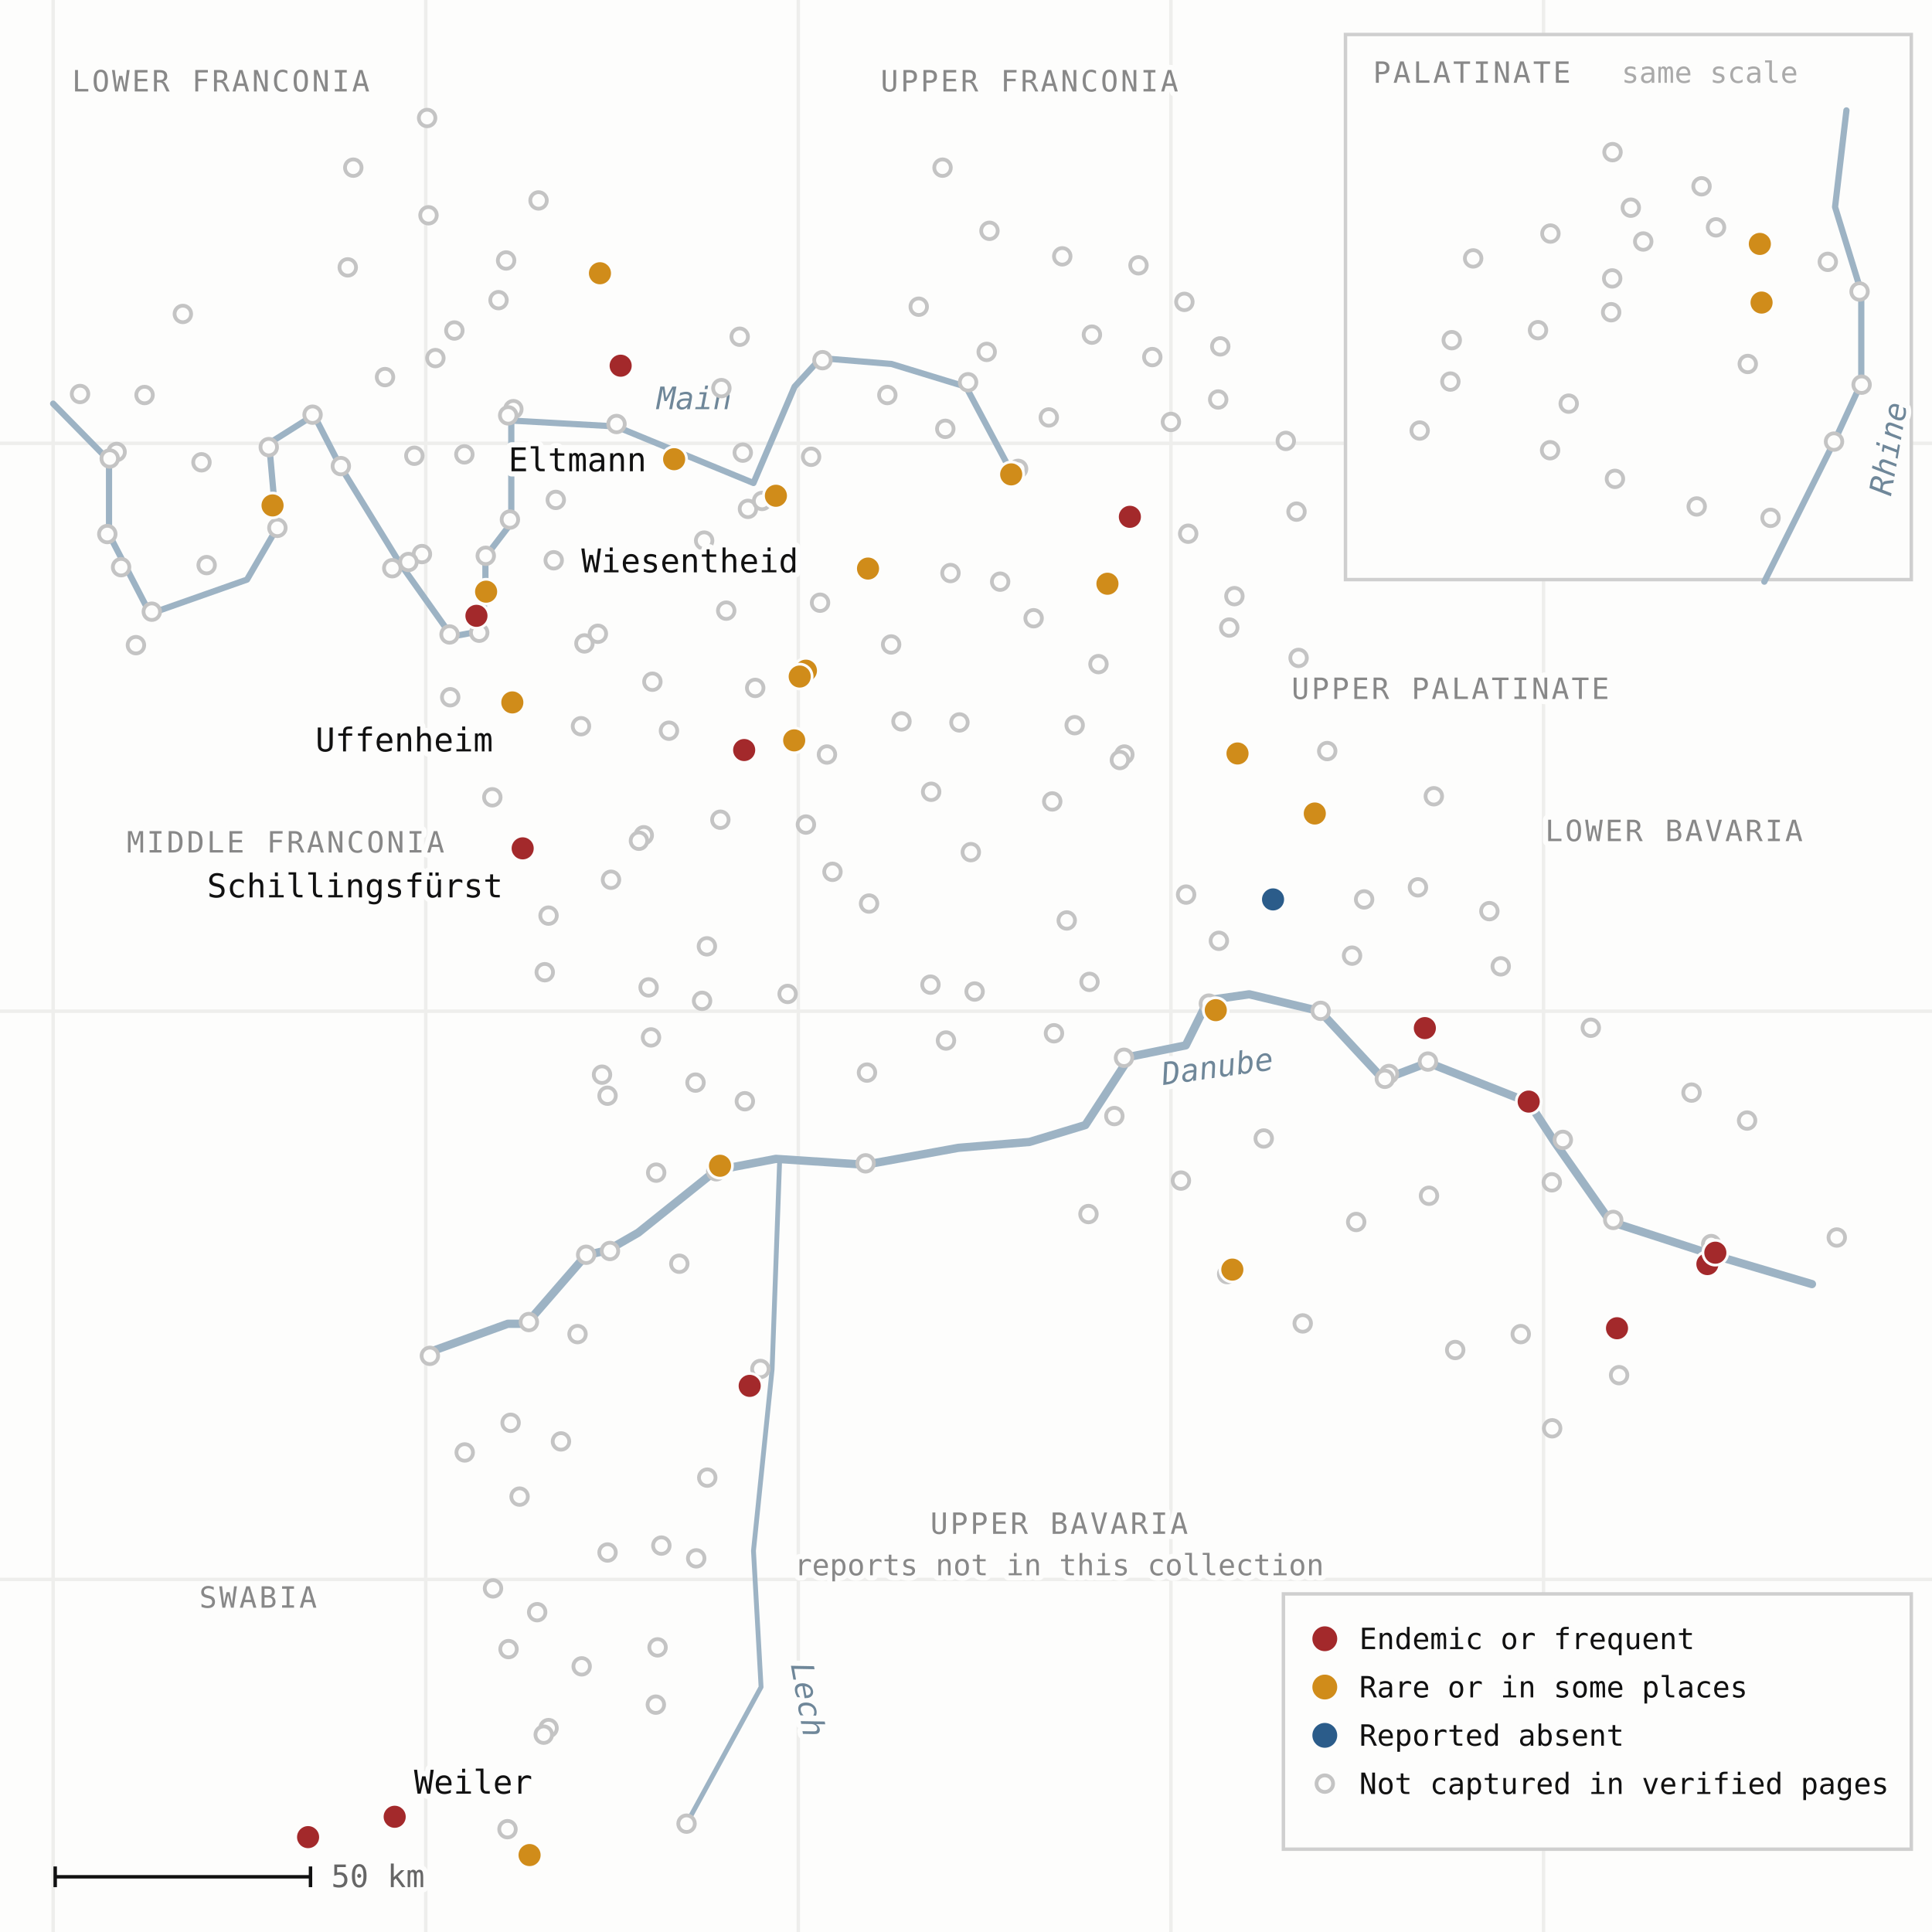
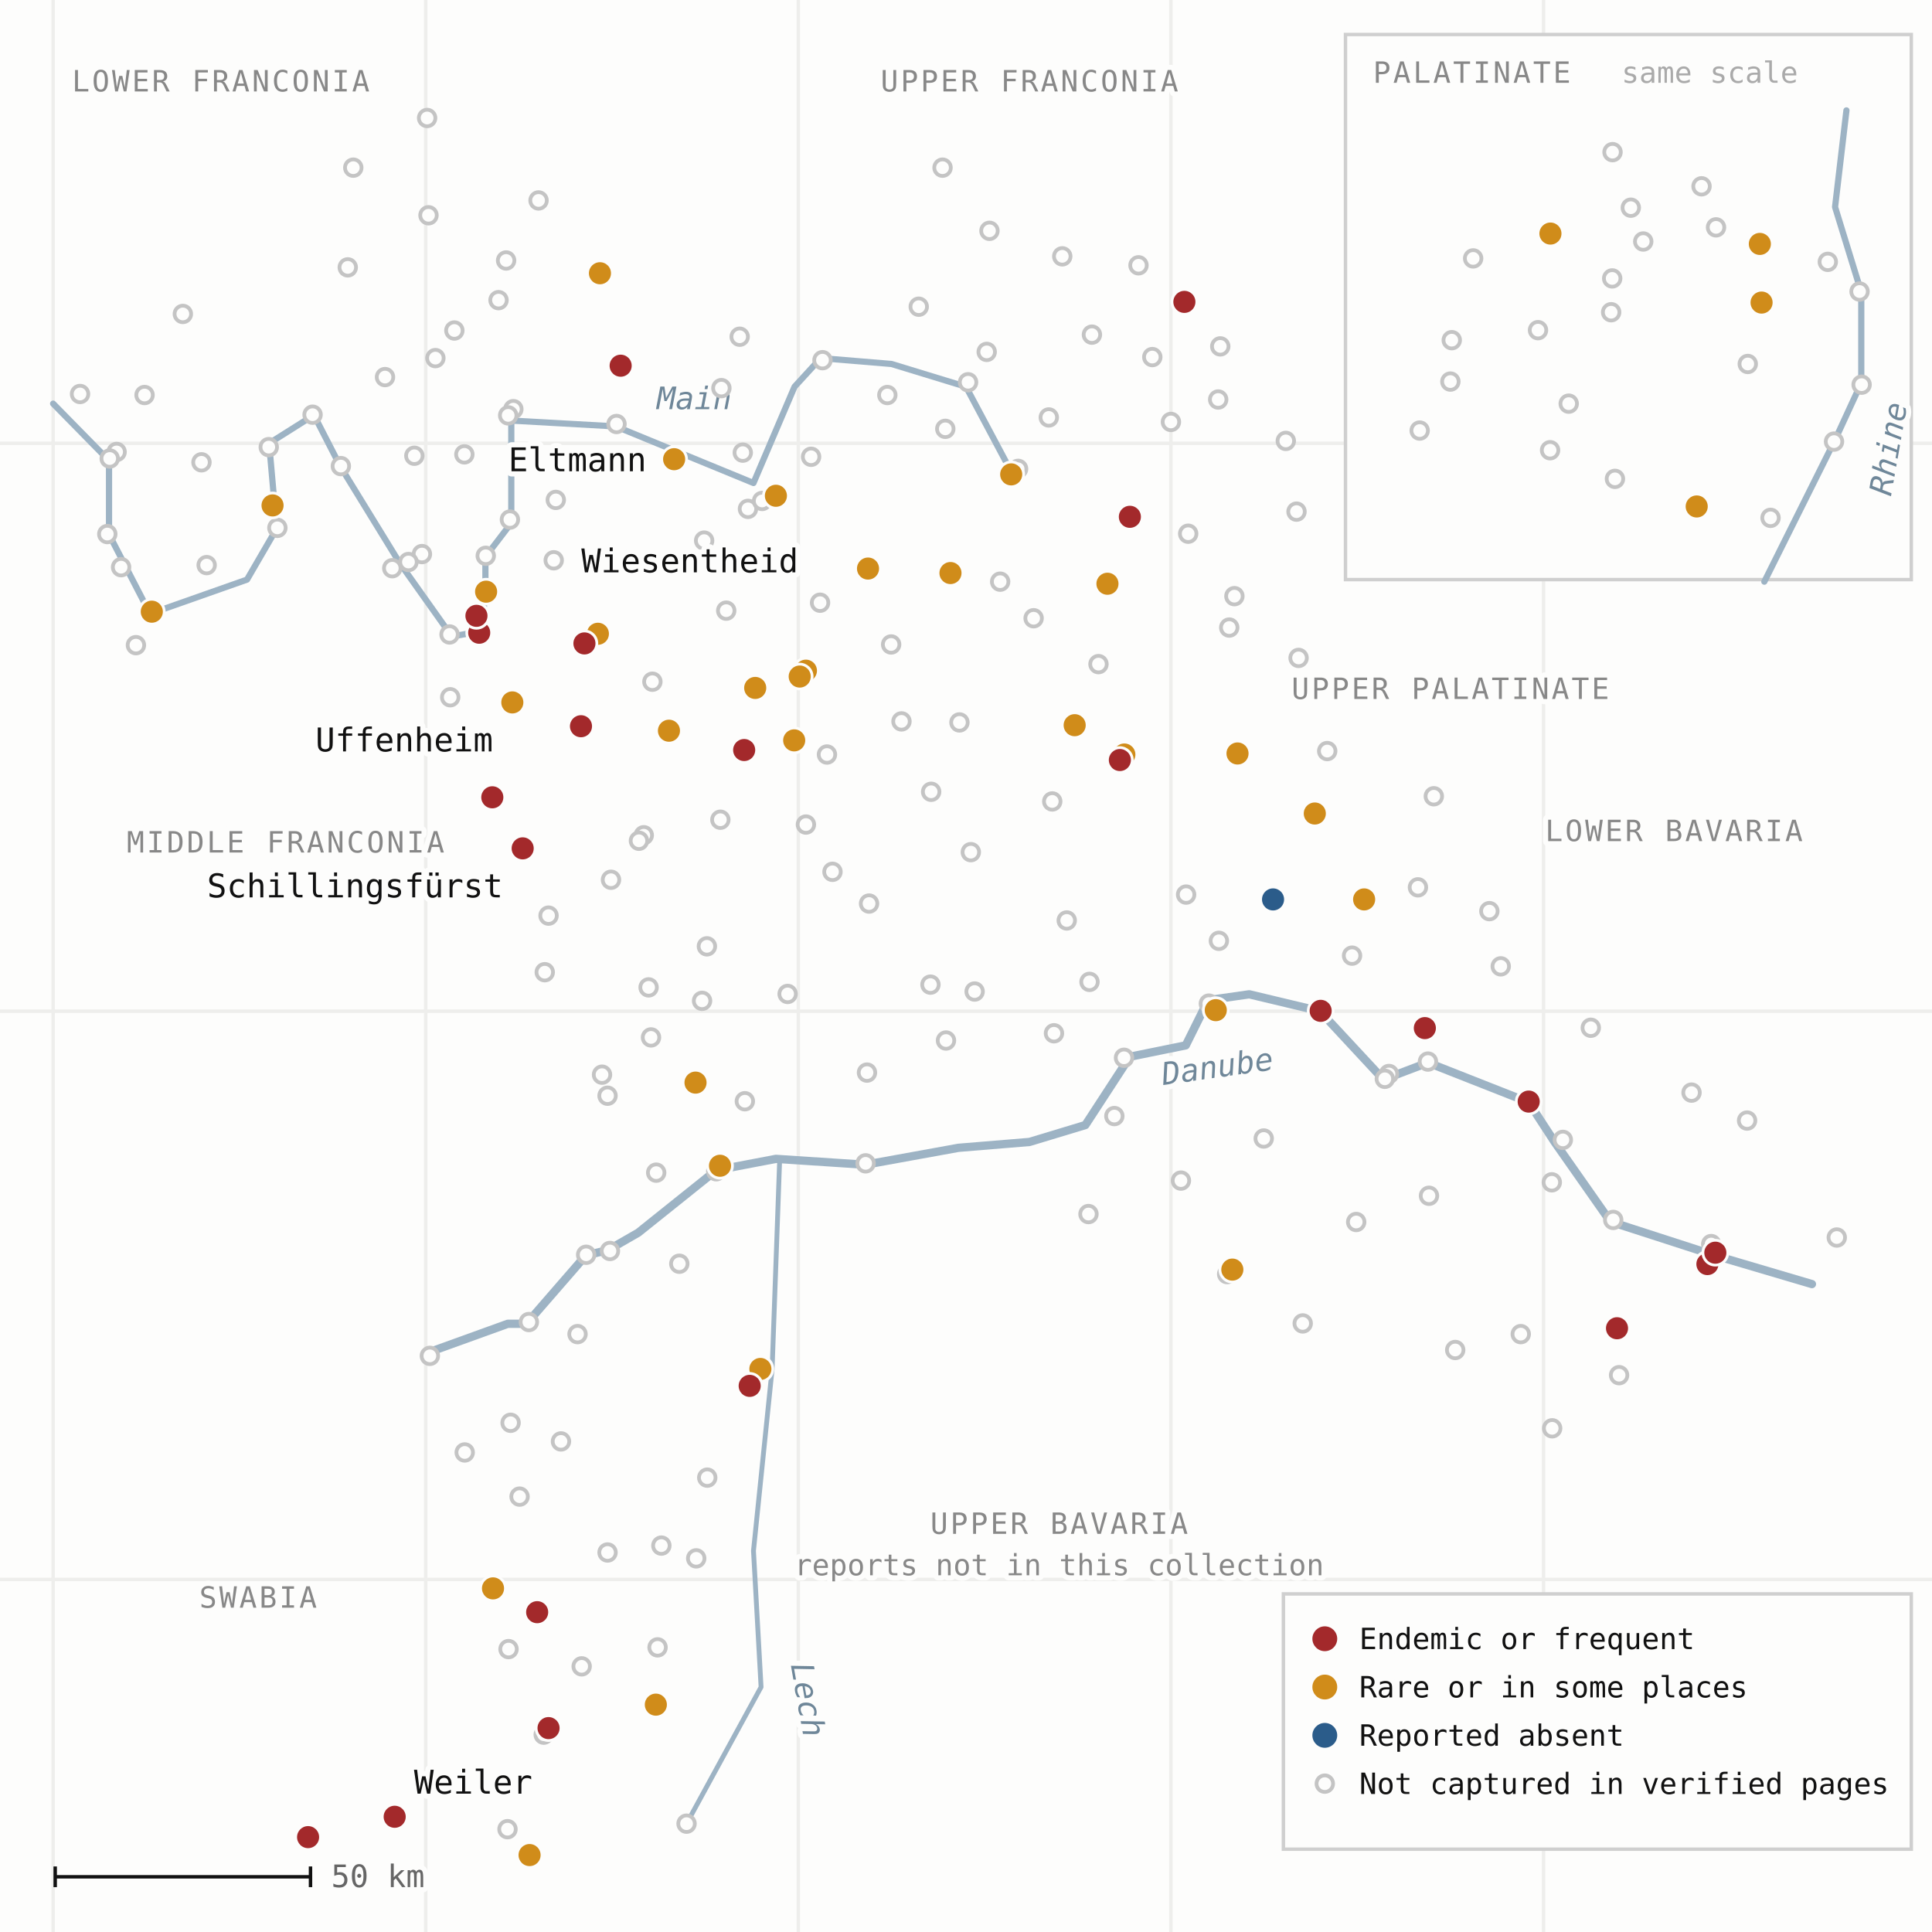
<svg xmlns="http://www.w3.org/2000/svg" viewBox="0 0 560 560" width="560" height="560" font-family="&quot;IBM Plex Mono&quot;, ui-monospace, Menlo, monospace" role="img" aria-labelledby="map-title map-desc">
  <rect width="560" height="560" fill="#fdfdfc" />
  <line x1="15.4" y1="0" x2="15.4" y2="560" stroke="#eeeeec" stroke-width="1" />
  <line x1="123.4" y1="0" x2="123.4" y2="560" stroke="#eeeeec" stroke-width="1" />
  <line x1="231.4" y1="0" x2="231.4" y2="560" stroke="#eeeeec" stroke-width="1" />
  <line x1="339.4" y1="0" x2="339.4" y2="560" stroke="#eeeeec" stroke-width="1" />
  <line x1="447.4" y1="0" x2="447.4" y2="560" stroke="#eeeeec" stroke-width="1" />
  <line x1="0" y1="457.8" x2="560" y2="457.8" stroke="#eeeeec" stroke-width="1" />
  <line x1="0" y1="293.1" x2="560" y2="293.1" stroke="#eeeeec" stroke-width="1" />
  <line x1="0" y1="128.5" x2="560" y2="128.5" stroke="#eeeeec" stroke-width="1" />
  <polyline points="124.5,391.9 147.2,383.7 152.6,383.7 169.8,363.9 176.3,362.3 185.0,357.3 207.6,339.2 224.9,335.9 250.8,337.6 277.8,332.7 298.4,331.0 314.6,326.1 327.5,306.3 343.7,303.0 350.2,289.9 362.1,288.2 382.6,293.1 401.0,312.9 413.9,308.0 443.1,319.5 450.6,331.0 466.8,354.1 497.1,363.9 525.2,372.2" fill="none" stroke="#9db3c4" stroke-width="2.4" stroke-linejoin="round" stroke-linecap="round" />
  <polyline points="294.0,138.4 280.0,112.1 258.4,105.5 237.9,103.8 230.3,112.1 218.4,140.0 178.5,123.6 148.2,121.9 148.2,151.6 140.7,161.4 140.7,171.3 139.6,182.9 131.0,184.5 115.8,163.1 98.6,135.1 91.0,120.3 78.0,128.5 80.2,153.2 71.6,168.0 43.5,177.9 31.6,154.9 31.6,133.5 15.4,117.0" fill="none" stroke="#9db3c4" stroke-width="1.8" stroke-linejoin="round" stroke-linecap="round" />
  <polyline points="199.0,528.6 220.6,489.0 218.4,449.5 223.8,396.9 226.0,335.9" fill="none" stroke="#9db3c4" stroke-width="1.4" stroke-linejoin="round" stroke-linecap="round" />
  <text x="337.2" y="314.5" font-size="9" fill="#6f8799" text-anchor="start" stroke="#fdfdfc" stroke-width="3" paint-order="stroke" stroke-linejoin="round" font-style="italic" transform="rotate(-8 337.2 314.5)">Danube</text>
  <text x="190.4" y="118.6" font-size="9" fill="#6f8799" text-anchor="start" stroke="#fdfdfc" stroke-width="3" paint-order="stroke" stroke-linejoin="round" font-style="italic" transform="rotate(0 190.4 118.6)">Main</text>
  <text x="229.2" y="482.5" font-size="9" fill="#6f8799" text-anchor="start" stroke="#fdfdfc" stroke-width="3" paint-order="stroke" stroke-linejoin="round" font-style="italic" transform="rotate(80 229.2 482.5)">Lech</text>
  <text x="64.0" y="26.5" font-size="8.5" fill="#888" text-anchor="middle" stroke="#fdfdfc" stroke-width="3" paint-order="stroke" stroke-linejoin="round" letter-spacing="0.08em">LOWER FRANCONIA</text>
  <text x="298.4" y="26.5" font-size="8.5" fill="#888" text-anchor="middle" stroke="#fdfdfc" stroke-width="3" paint-order="stroke" stroke-linejoin="round" letter-spacing="0.08em">UPPER FRANCONIA</text>
  <text x="128.8" y="247.1" font-size="8.5" fill="#888" text-anchor="end" stroke="#fdfdfc" stroke-width="3" paint-order="stroke" stroke-linejoin="round" letter-spacing="0.08em">MIDDLE FRANCONIA</text>
  <text x="420.4" y="202.6" font-size="8.5" fill="#888" text-anchor="middle" stroke="#fdfdfc" stroke-width="3" paint-order="stroke" stroke-linejoin="round" letter-spacing="0.08em">UPPER PALATINATE</text>
  <text x="485.2" y="243.8" font-size="8.5" fill="#888" text-anchor="middle" stroke="#fdfdfc" stroke-width="3" paint-order="stroke" stroke-linejoin="round" letter-spacing="0.08em">LOWER BAVARIA</text>
  <text x="74.8" y="466.0" font-size="8.5" fill="#888" text-anchor="middle" stroke="#fdfdfc" stroke-width="3" paint-order="stroke" stroke-linejoin="round" letter-spacing="0.08em">SWABIA</text>
  <text x="307.0" y="444.6" font-size="8.5" fill="#888" text-anchor="middle" stroke="#fdfdfc" stroke-width="3" paint-order="stroke" stroke-linejoin="round" letter-spacing="0.08em">UPPER BAVARIA</text>
  <text x="307.0" y="456.6" font-size="8.5" fill="#888" text-anchor="middle" stroke="#fdfdfc" stroke-width="3" paint-order="stroke" stroke-linejoin="round">reports not in this collection</text>
  <rect x="390" y="10" width="164" height="158" fill="#fdfdfc" stroke="#cfcfcf" />
  <text x="398.0" y="24.0" font-size="8.5" fill="#888" text-anchor="start" stroke="#fdfdfc" stroke-width="3" paint-order="stroke" stroke-linejoin="round" letter-spacing="0.08em">PALATINATE</text>
  <text x="470.0" y="24.0" font-size="8.5" fill="#aaa" text-anchor="start" stroke="#fdfdfc" stroke-width="3" paint-order="stroke" stroke-linejoin="round">same scale</text>
  <polyline points="511.4,168.6 531.9,127.5 539.5,111.0 539.5,84.7 531.9,60.0 535.2,32.0" fill="none" stroke="#9db3c4" stroke-width="1.8" stroke-linejoin="round" stroke-linecap="round" />
  <text x="548.1" y="143.9" font-size="9" fill="#6f8799" text-anchor="start" stroke="#fdfdfc" stroke-width="3" paint-order="stroke" stroke-linejoin="round" font-style="italic" transform="rotate(-80 548.1 143.9)">Rhine</text>
  <g>
    <circle cx="323.0" cy="323.5" r="2.4" fill="#fdfdfc" stroke="#c4c4c4" stroke-width="1.1" />
  </g>
  <g>
    <circle cx="269.9" cy="229.5" r="2.4" fill="#fdfdfc" stroke="#c4c4c4" stroke-width="1.1" />
  </g>
  <g>
    <circle cx="23.2" cy="114.2" r="2.4" fill="#fdfdfc" stroke="#c4c4c4" stroke-width="1.1" />
  </g>
  <g>
-     <circle cx="325.9" cy="218.7" r="2.4" fill="#fdfdfc" stroke="#c4c4c4" stroke-width="1.1" />
-   </g>
-   <g>
-     <circle cx="324.6" cy="220.3" r="2.4" fill="#fdfdfc" stroke="#c4c4c4" stroke-width="1.1" />
-   </g>
-   <g>
    <circle cx="39.4" cy="187.0" r="2.4" fill="#fdfdfc" stroke="#c4c4c4" stroke-width="1.1" />
  </g>
  <g>
    <circle cx="186.6" cy="242.1" r="2.4" fill="#fdfdfc" stroke="#c4c4c4" stroke-width="1.1" />
  </g>
  <g>
    <circle cx="185.2" cy="243.7" r="2.4" fill="#fdfdfc" stroke="#c4c4c4" stroke-width="1.1" />
  </g>
  <g>
    <circle cx="120.1" cy="132.1" r="2.4" fill="#fdfdfc" stroke="#c4c4c4" stroke-width="1.1" />
  </g>
  <g>
    <circle cx="33.8" cy="131.0" r="2.4" fill="#fdfdfc" stroke="#c4c4c4" stroke-width="1.1" />
  </g>
  <g>
    <circle cx="31.8" cy="132.9" r="2.4" fill="#fdfdfc" stroke="#c4c4c4" stroke-width="1.1" />
  </g>
  <g>
    <circle cx="130.5" cy="202.1" r="2.4" fill="#fdfdfc" stroke="#c4c4c4" stroke-width="1.1" />
  </g>
  <g>
    <circle cx="299.6" cy="179.2" r="2.4" fill="#fdfdfc" stroke="#c4c4c4" stroke-width="1.1" />
  </g>
  <g>
-     <circle cx="220.4" cy="396.8" r="2.4" fill="#fdfdfc" stroke="#c4c4c4" stroke-width="1.1" />
-   </g>
-   <g>
    <circle cx="150.6" cy="433.8" r="2.4" fill="#fdfdfc" stroke="#c4c4c4" stroke-width="1.1" />
  </g>
  <g>
    <circle cx="216.8" cy="147.5" r="2.4" fill="#fdfdfc" stroke="#c4c4c4" stroke-width="1.1" />
  </g>
  <g>
    <circle cx="220.9" cy="145.2" r="2.4" fill="#fdfdfc" stroke="#c4c4c4" stroke-width="1.1" />
  </g>
  <g>
    <circle cx="215.3" cy="131.2" r="2.4" fill="#fdfdfc" stroke="#c4c4c4" stroke-width="1.1" />
  </g>
  <g>
    <circle cx="295.1" cy="135.9" r="2.4" fill="#fdfdfc" stroke="#c4c4c4" stroke-width="1.1" />
  </g>
  <g>
    <circle cx="282.5" cy="287.4" r="2.4" fill="#fdfdfc" stroke="#c4c4c4" stroke-width="1.1" />
  </g>
  <g>
-     <circle cx="491.8" cy="146.8" r="2.4" fill="#fdfdfc" stroke="#c4c4c4" stroke-width="1.1" />
-   </g>
-   <g>
    <circle cx="304.0" cy="121.0" r="2.4" fill="#fdfdfc" stroke="#c4c4c4" stroke-width="1.1" />
  </g>
  <g>
    <circle cx="124.2" cy="62.4" r="2.4" fill="#fdfdfc" stroke="#c4c4c4" stroke-width="1.1" />
  </g>
  <g>
    <circle cx="190.2" cy="339.9" r="2.4" fill="#fdfdfc" stroke="#c4c4c4" stroke-width="1.1" />
  </g>
  <g>
    <circle cx="411.5" cy="124.8" r="2.4" fill="#fdfdfc" stroke="#c4c4c4" stroke-width="1.1" />
  </g>
  <g>
    <circle cx="413.9" cy="307.7" r="2.4" fill="#fdfdfc" stroke="#c4c4c4" stroke-width="1.1" />
  </g>
  <g>
    <circle cx="100.8" cy="77.5" r="2.4" fill="#fdfdfc" stroke="#c4c4c4" stroke-width="1.1" />
  </g>
  <g>
    <circle cx="201.8" cy="451.7" r="2.4" fill="#fdfdfc" stroke="#c4c4c4" stroke-width="1.1" />
  </g>
  <g>
    <circle cx="167.4" cy="386.7" r="2.4" fill="#fdfdfc" stroke="#c4c4c4" stroke-width="1.1" />
  </g>
  <g>
    <circle cx="204.1" cy="156.7" r="2.4" fill="#fdfdfc" stroke="#c4c4c4" stroke-width="1.1" />
  </g>
  <g>
    <circle cx="343.8" cy="259.3" r="2.4" fill="#fdfdfc" stroke="#c4c4c4" stroke-width="1.1" />
  </g>
  <g>
    <circle cx="411.0" cy="257.2" r="2.4" fill="#fdfdfc" stroke="#c4c4c4" stroke-width="1.1" />
  </g>
  <g>
    <circle cx="468.1" cy="138.8" r="2.4" fill="#fdfdfc" stroke="#c4c4c4" stroke-width="1.1" />
  </g>
  <g>
    <circle cx="140.8" cy="161.1" r="2.4" fill="#fdfdfc" stroke="#c4c4c4" stroke-width="1.1" />
  </g>
  <g>
    <circle cx="176.8" cy="362.6" r="2.4" fill="#fdfdfc" stroke="#c4c4c4" stroke-width="1.1" />
  </g>
  <g>
    <circle cx="393.1" cy="354.2" r="2.4" fill="#fdfdfc" stroke="#c4c4c4" stroke-width="1.1" />
  </g>
  <g>
    <circle cx="157.9" cy="281.8" r="2.4" fill="#fdfdfc" stroke="#c4c4c4" stroke-width="1.1" />
  </g>
  <g>
    <circle cx="207.6" cy="339.5" r="2.4" fill="#fdfdfc" stroke="#c4c4c4" stroke-width="1.1" />
  </g>
  <g>
    <circle cx="209.1" cy="112.5" r="2.4" fill="#fdfdfc" stroke="#c4c4c4" stroke-width="1.1" />
  </g>
  <g>
    <circle cx="421.8" cy="391.3" r="2.4" fill="#fdfdfc" stroke="#c4c4c4" stroke-width="1.1" />
  </g>
  <g>
    <circle cx="251.3" cy="310.9" r="2.4" fill="#fdfdfc" stroke="#c4c4c4" stroke-width="1.1" />
  </g>
  <g>
    <circle cx="344.4" cy="154.7" r="2.4" fill="#fdfdfc" stroke="#c4c4c4" stroke-width="1.1" />
  </g>
  <g>
    <circle cx="126.2" cy="103.8" r="2.4" fill="#fdfdfc" stroke="#c4c4c4" stroke-width="1.1" />
  </g>
  <g>
    <circle cx="391.9" cy="277.0" r="2.4" fill="#fdfdfc" stroke="#c4c4c4" stroke-width="1.1" />
  </g>
  <g>
    <circle cx="159.0" cy="265.4" r="2.4" fill="#fdfdfc" stroke="#c4c4c4" stroke-width="1.1" />
  </g>
  <g>
    <circle cx="237.7" cy="174.7" r="2.4" fill="#fdfdfc" stroke="#c4c4c4" stroke-width="1.1" />
  </g>
  <g>
    <circle cx="529.8" cy="75.9" r="2.4" fill="#fdfdfc" stroke="#c4c4c4" stroke-width="1.1" />
  </g>
  <g>
    <circle cx="199.0" cy="528.6" r="2.4" fill="#fdfdfc" stroke="#c4c4c4" stroke-width="1.1" />
  </g>
  <g>
    <circle cx="90.6" cy="120.2" r="2.4" fill="#fdfdfc" stroke="#c4c4c4" stroke-width="1.1" />
  </g>
  <g>
    <circle cx="531.6" cy="128.0" r="2.4" fill="#fdfdfc" stroke="#c4c4c4" stroke-width="1.1" />
  </g>
  <g>
    <circle cx="161.1" cy="144.9" r="2.4" fill="#fdfdfc" stroke="#c4c4c4" stroke-width="1.1" />
  </g>
  <g>
    <circle cx="497.4" cy="65.9" r="2.4" fill="#fdfdfc" stroke="#c4c4c4" stroke-width="1.1" />
  </g>
  <g>
    <circle cx="258.3" cy="186.8" r="2.4" fill="#fdfdfc" stroke="#c4c4c4" stroke-width="1.1" />
  </g>
  <g>
    <circle cx="490.3" cy="316.7" r="2.4" fill="#fdfdfc" stroke="#c4c4c4" stroke-width="1.1" />
  </g>
  <g>
    <circle cx="269.7" cy="285.4" r="2.4" fill="#fdfdfc" stroke="#c4c4c4" stroke-width="1.1" />
  </g>
  <g>
    <circle cx="147.4" cy="478.0" r="2.4" fill="#fdfdfc" stroke="#c4c4c4" stroke-width="1.1" />
  </g>
  <g>
    <circle cx="153.3" cy="383.2" r="2.4" fill="#fdfdfc" stroke="#c4c4c4" stroke-width="1.1" />
  </g>
  <g>
    <circle cx="204.9" cy="274.3" r="2.4" fill="#fdfdfc" stroke="#c4c4c4" stroke-width="1.1" />
  </g>
  <g>
    <circle cx="111.6" cy="109.3" r="2.4" fill="#fdfdfc" stroke="#c4c4c4" stroke-width="1.1" />
  </g>
  <g>
    <circle cx="178.7" cy="122.9" r="2.4" fill="#fdfdfc" stroke="#c4c4c4" stroke-width="1.1" />
  </g>
  <g>
    <circle cx="203.5" cy="290.1" r="2.4" fill="#fdfdfc" stroke="#c4c4c4" stroke-width="1.1" />
  </g>
  <g>
    <circle cx="208.8" cy="237.6" r="2.4" fill="#fdfdfc" stroke="#c4c4c4" stroke-width="1.1" />
  </g>
  <g>
    <circle cx="315.8" cy="284.6" r="2.4" fill="#fdfdfc" stroke="#c4c4c4" stroke-width="1.1" />
  </g>
  <g>
    <circle cx="453.0" cy="330.4" r="2.4" fill="#fdfdfc" stroke="#c4c4c4" stroke-width="1.1" />
  </g>
  <g>
    <circle cx="177.1" cy="255.0" r="2.4" fill="#fdfdfc" stroke="#c4c4c4" stroke-width="1.1" />
  </g>
  <g>
    <circle cx="278.1" cy="209.4" r="2.4" fill="#fdfdfc" stroke="#c4c4c4" stroke-width="1.1" />
  </g>
  <g>
-     <circle cx="218.9" cy="199.4" r="2.4" fill="#fdfdfc" stroke="#c4c4c4" stroke-width="1.1" />
-   </g>
-   <g>
    <circle cx="123.8" cy="34.2" r="2.4" fill="#fdfdfc" stroke="#c4c4c4" stroke-width="1.1" />
  </g>
  <g>
    <circle cx="251.9" cy="261.9" r="2.4" fill="#fdfdfc" stroke="#c4c4c4" stroke-width="1.1" />
  </g>
  <g>
    <circle cx="210.5" cy="177.0" r="2.4" fill="#fdfdfc" stroke="#c4c4c4" stroke-width="1.1" />
  </g>
  <g>
    <circle cx="330.0" cy="76.9" r="2.4" fill="#fdfdfc" stroke="#c4c4c4" stroke-width="1.1" />
  </g>
  <g>
    <circle cx="420.4" cy="110.6" r="2.4" fill="#fdfdfc" stroke="#c4c4c4" stroke-width="1.1" />
  </g>
  <g>
    <circle cx="134.7" cy="421.0" r="2.4" fill="#fdfdfc" stroke="#c4c4c4" stroke-width="1.1" />
  </g>
  <g>
    <circle cx="147.1" cy="530.2" r="2.4" fill="#fdfdfc" stroke="#c4c4c4" stroke-width="1.1" />
  </g>
  <g>
    <circle cx="467.0" cy="90.5" r="2.4" fill="#fdfdfc" stroke="#c4c4c4" stroke-width="1.1" />
  </g>
  <g>
    <circle cx="513.2" cy="150.1" r="2.4" fill="#fdfdfc" stroke="#c4c4c4" stroke-width="1.1" />
  </g>
  <g>
    <circle cx="98.8" cy="135.1" r="2.4" fill="#fdfdfc" stroke="#c4c4c4" stroke-width="1.1" />
  </g>
  <g>
    <circle cx="305.0" cy="232.3" r="2.4" fill="#fdfdfc" stroke="#c4c4c4" stroke-width="1.1" />
  </g>
  <g>
    <circle cx="190.6" cy="477.5" r="2.4" fill="#fdfdfc" stroke="#c4c4c4" stroke-width="1.1" />
  </g>
  <g>
    <circle cx="325.8" cy="306.6" r="2.4" fill="#fdfdfc" stroke="#c4c4c4" stroke-width="1.1" />
  </g>
  <g>
-     <circle cx="159.0" cy="500.9" r="2.4" fill="#fdfdfc" stroke="#c4c4c4" stroke-width="1.1" />
-   </g>
-   <g>
    <circle cx="157.6" cy="502.8" r="2.4" fill="#fdfdfc" stroke="#c4c4c4" stroke-width="1.1" />
  </g>
  <g>
    <circle cx="274.2" cy="301.6" r="2.4" fill="#fdfdfc" stroke="#c4c4c4" stroke-width="1.1" />
  </g>
  <g>
    <circle cx="334.0" cy="103.5" r="2.4" fill="#fdfdfc" stroke="#c4c4c4" stroke-width="1.1" />
  </g>
  <g>
    <circle cx="493.2" cy="54.0" r="2.4" fill="#fdfdfc" stroke="#c4c4c4" stroke-width="1.1" />
  </g>
  <g>
    <circle cx="131.7" cy="95.8" r="2.4" fill="#fdfdfc" stroke="#c4c4c4" stroke-width="1.1" />
  </g>
  <g>
    <circle cx="35.1" cy="164.4" r="2.4" fill="#fdfdfc" stroke="#c4c4c4" stroke-width="1.1" />
  </g>
  <g>
    <circle cx="431.7" cy="264.1" r="2.4" fill="#fdfdfc" stroke="#c4c4c4" stroke-width="1.1" />
  </g>
  <g>
    <circle cx="266.3" cy="88.9" r="2.4" fill="#fdfdfc" stroke="#c4c4c4" stroke-width="1.1" />
  </g>
  <g>
    <circle cx="162.6" cy="417.8" r="2.4" fill="#fdfdfc" stroke="#c4c4c4" stroke-width="1.1" />
  </g>
  <g>
    <circle cx="280.6" cy="110.8" r="2.4" fill="#fdfdfc" stroke="#c4c4c4" stroke-width="1.1" />
  </g>
  <g>
    <circle cx="427.0" cy="74.9" r="2.4" fill="#fdfdfc" stroke="#c4c4c4" stroke-width="1.1" />
  </g>
  <g>
    <circle cx="414.2" cy="346.6" r="2.4" fill="#fdfdfc" stroke="#c4c4c4" stroke-width="1.1" />
  </g>
  <g>
    <circle cx="355.7" cy="369.3" r="2.4" fill="#fdfdfc" stroke="#c4c4c4" stroke-width="1.1" />
  </g>
  <g>
    <circle cx="445.8" cy="95.7" r="2.4" fill="#fdfdfc" stroke="#c4c4c4" stroke-width="1.1" />
  </g>
  <g>
    <circle cx="261.3" cy="209.1" r="2.4" fill="#fdfdfc" stroke="#c4c4c4" stroke-width="1.1" />
  </g>
  <g>
    <circle cx="169.9" cy="363.7" r="2.4" fill="#fdfdfc" stroke="#c4c4c4" stroke-width="1.1" />
  </g>
  <g>
    <circle cx="238.4" cy="104.4" r="2.4" fill="#fdfdfc" stroke="#c4c4c4" stroke-width="1.1" />
  </g>
  <g>
    <circle cx="77.9" cy="129.6" r="2.4" fill="#fdfdfc" stroke="#c4c4c4" stroke-width="1.1" />
  </g>
  <g>
    <circle cx="539.0" cy="84.5" r="2.4" fill="#fdfdfc" stroke="#c4c4c4" stroke-width="1.1" />
  </g>
  <g>
    <circle cx="273.2" cy="48.6" r="2.4" fill="#fdfdfc" stroke="#c4c4c4" stroke-width="1.1" />
  </g>
  <g>
    <circle cx="315.5" cy="351.9" r="2.4" fill="#fdfdfc" stroke="#c4c4c4" stroke-width="1.1" />
  </g>
  <g>
    <circle cx="366.3" cy="330.0" r="2.4" fill="#fdfdfc" stroke="#c4c4c4" stroke-width="1.1" />
  </g>
  <g>
-     <circle cx="169.4" cy="186.5" r="2.4" fill="#fdfdfc" stroke="#c4c4c4" stroke-width="1.1" />
-   </g>
-   <g>
-     <circle cx="193.9" cy="211.8" r="2.4" fill="#fdfdfc" stroke="#c4c4c4" stroke-width="1.1" />
-   </g>
-   <g>
-     <circle cx="138.9" cy="183.4" r="2.4" fill="#fdfdfc" stroke="#c4c4c4" stroke-width="1.1" />
-   </g>
-   <g>
    <circle cx="80.4" cy="153.0" r="2.4" fill="#fdfdfc" stroke="#c4c4c4" stroke-width="1.1" />
  </g>
  <g>
    <circle cx="156.1" cy="58.1" r="2.4" fill="#fdfdfc" stroke="#c4c4c4" stroke-width="1.1" />
  </g>
  <g>
-     <circle cx="142.9" cy="460.4" r="2.4" fill="#fdfdfc" stroke="#c4c4c4" stroke-width="1.1" />
-   </g>
-   <g>
-     <circle cx="44.0" cy="177.3" r="2.4" fill="#fdfdfc" stroke="#c4c4c4" stroke-width="1.1" />
-   </g>
-   <g>
    <circle cx="176.1" cy="450.0" r="2.4" fill="#fdfdfc" stroke="#c4c4c4" stroke-width="1.1" />
  </g>
  <g>
    <circle cx="215.9" cy="319.2" r="2.4" fill="#fdfdfc" stroke="#c4c4c4" stroke-width="1.1" />
  </g>
  <g>
    <circle cx="316.5" cy="97.0" r="2.4" fill="#fdfdfc" stroke="#c4c4c4" stroke-width="1.1" />
  </g>
  <g>
    <circle cx="144.5" cy="87.0" r="2.4" fill="#fdfdfc" stroke="#c4c4c4" stroke-width="1.1" />
  </g>
  <g>
    <circle cx="307.9" cy="74.3" r="2.4" fill="#fdfdfc" stroke="#c4c4c4" stroke-width="1.1" />
  </g>
  <g>
    <circle cx="124.6" cy="393.0" r="2.4" fill="#fdfdfc" stroke="#c4c4c4" stroke-width="1.1" />
  </g>
  <g>
    <circle cx="250.9" cy="337.2" r="2.4" fill="#fdfdfc" stroke="#c4c4c4" stroke-width="1.1" />
  </g>
  <g>
    <circle cx="281.4" cy="247.0" r="2.4" fill="#fdfdfc" stroke="#c4c4c4" stroke-width="1.1" />
  </g>
  <g>
    <circle cx="189.1" cy="197.6" r="2.4" fill="#fdfdfc" stroke="#c4c4c4" stroke-width="1.1" />
  </g>
  <g>
    <circle cx="506.6" cy="105.5" r="2.4" fill="#fdfdfc" stroke="#c4c4c4" stroke-width="1.1" />
  </g>
  <g>
    <circle cx="146.7" cy="75.5" r="2.4" fill="#fdfdfc" stroke="#c4c4c4" stroke-width="1.1" />
  </g>
  <g>
    <circle cx="357.8" cy="172.8" r="2.4" fill="#fdfdfc" stroke="#c4c4c4" stroke-width="1.1" />
  </g>
  <g>
    <circle cx="176.1" cy="317.6" r="2.4" fill="#fdfdfc" stroke="#c4c4c4" stroke-width="1.1" />
  </g>
  <g>
    <circle cx="286.8" cy="66.9" r="2.4" fill="#fdfdfc" stroke="#c4c4c4" stroke-width="1.1" />
  </g>
  <g>
    <circle cx="239.7" cy="218.7" r="2.4" fill="#fdfdfc" stroke="#c4c4c4" stroke-width="1.1" />
  </g>
  <g>
-     <circle cx="190.1" cy="494.1" r="2.4" fill="#fdfdfc" stroke="#c4c4c4" stroke-width="1.1" />
-   </g>
-   <g>
    <circle cx="168.6" cy="483.0" r="2.4" fill="#fdfdfc" stroke="#c4c4c4" stroke-width="1.1" />
  </g>
  <g>
    <circle cx="467.4" cy="44.1" r="2.4" fill="#fdfdfc" stroke="#c4c4c4" stroke-width="1.1" />
  </g>
  <g>
    <circle cx="31.1" cy="154.8" r="2.4" fill="#fdfdfc" stroke="#c4c4c4" stroke-width="1.1" />
  </g>
  <g>
    <circle cx="384.7" cy="217.7" r="2.4" fill="#fdfdfc" stroke="#c4c4c4" stroke-width="1.1" />
  </g>
  <g>
    <circle cx="130.3" cy="183.9" r="2.4" fill="#fdfdfc" stroke="#c4c4c4" stroke-width="1.1" />
  </g>
  <g>
    <circle cx="188.7" cy="300.7" r="2.4" fill="#fdfdfc" stroke="#c4c4c4" stroke-width="1.1" />
  </g>
  <g>
    <circle cx="53.0" cy="91.0" r="2.4" fill="#fdfdfc" stroke="#c4c4c4" stroke-width="1.1" />
  </g>
  <g>
    <circle cx="449.8" cy="342.7" r="2.4" fill="#fdfdfc" stroke="#c4c4c4" stroke-width="1.1" />
  </g>
  <g>
    <circle cx="467.3" cy="80.7" r="2.4" fill="#fdfdfc" stroke="#c4c4c4" stroke-width="1.1" />
  </g>
  <g>
-     <circle cx="155.7" cy="467.3" r="2.4" fill="#fdfdfc" stroke="#c4c4c4" stroke-width="1.1" />
-   </g>
-   <g>
    <circle cx="309.2" cy="266.8" r="2.4" fill="#fdfdfc" stroke="#c4c4c4" stroke-width="1.1" />
  </g>
  <g>
    <circle cx="496.0" cy="360.6" r="2.4" fill="#fdfdfc" stroke="#c4c4c4" stroke-width="1.1" />
  </g>
  <g>
    <circle cx="289.9" cy="168.6" r="2.4" fill="#fdfdfc" stroke="#c4c4c4" stroke-width="1.1" />
  </g>
  <g>
    <circle cx="440.8" cy="386.7" r="2.4" fill="#fdfdfc" stroke="#c4c4c4" stroke-width="1.1" />
  </g>
  <g>
    <circle cx="449.3" cy="130.5" r="2.4" fill="#fdfdfc" stroke="#c4c4c4" stroke-width="1.1" />
  </g>
  <g>
-     <circle cx="275.5" cy="166.1" r="2.4" fill="#fdfdfc" stroke="#c4c4c4" stroke-width="1.1" />
-   </g>
-   <g>
    <circle cx="461.1" cy="297.9" r="2.4" fill="#fdfdfc" stroke="#c4c4c4" stroke-width="1.1" />
  </g>
  <g>
    <circle cx="350.4" cy="290.9" r="2.4" fill="#fdfdfc" stroke="#c4c4c4" stroke-width="1.1" />
  </g>
  <g>
    <circle cx="353.3" cy="272.7" r="2.4" fill="#fdfdfc" stroke="#c4c4c4" stroke-width="1.1" />
  </g>
  <g>
-     <circle cx="343.3" cy="87.5" r="2.4" fill="#fdfdfc" stroke="#c4c4c4" stroke-width="1.1" />
-   </g>
-   <g>
    <circle cx="305.5" cy="299.5" r="2.4" fill="#fdfdfc" stroke="#c4c4c4" stroke-width="1.1" />
  </g>
  <g>
    <circle cx="472.7" cy="60.2" r="2.4" fill="#fdfdfc" stroke="#c4c4c4" stroke-width="1.1" />
  </g>
  <g>
-     <circle cx="395.4" cy="260.7" r="2.4" fill="#fdfdfc" stroke="#c4c4c4" stroke-width="1.1" />
-   </g>
-   <g>
    <circle cx="148.0" cy="412.4" r="2.4" fill="#fdfdfc" stroke="#c4c4c4" stroke-width="1.1" />
  </g>
  <g>
    <circle cx="241.3" cy="252.7" r="2.4" fill="#fdfdfc" stroke="#c4c4c4" stroke-width="1.1" />
  </g>
  <g>
    <circle cx="58.4" cy="134.0" r="2.4" fill="#fdfdfc" stroke="#c4c4c4" stroke-width="1.1" />
  </g>
  <g>
-     <circle cx="142.7" cy="231.1" r="2.4" fill="#fdfdfc" stroke="#c4c4c4" stroke-width="1.1" />
-   </g>
-   <g>
    <circle cx="342.3" cy="342.2" r="2.4" fill="#fdfdfc" stroke="#c4c4c4" stroke-width="1.1" />
  </g>
  <g>
    <circle cx="469.3" cy="398.6" r="2.4" fill="#fdfdfc" stroke="#c4c4c4" stroke-width="1.1" />
  </g>
  <g>
-     <circle cx="173.3" cy="183.7" r="2.4" fill="#fdfdfc" stroke="#c4c4c4" stroke-width="1.1" />
-   </g>
-   <g>
    <circle cx="235.1" cy="132.4" r="2.4" fill="#fdfdfc" stroke="#c4c4c4" stroke-width="1.1" />
  </g>
  <g>
    <circle cx="41.9" cy="114.5" r="2.4" fill="#fdfdfc" stroke="#c4c4c4" stroke-width="1.1" />
  </g>
  <g>
    <circle cx="233.6" cy="239.0" r="2.4" fill="#fdfdfc" stroke="#c4c4c4" stroke-width="1.1" />
  </g>
  <g>
    <circle cx="205.0" cy="428.3" r="2.4" fill="#fdfdfc" stroke="#c4c4c4" stroke-width="1.1" />
  </g>
  <g>
    <circle cx="148.8" cy="118.6" r="2.4" fill="#fdfdfc" stroke="#c4c4c4" stroke-width="1.1" />
  </g>
  <g>
    <circle cx="147.3" cy="120.4" r="2.4" fill="#fdfdfc" stroke="#c4c4c4" stroke-width="1.1" />
  </g>
  <g>
    <circle cx="353.7" cy="100.4" r="2.4" fill="#fdfdfc" stroke="#c4c4c4" stroke-width="1.1" />
  </g>
  <g>
    <circle cx="214.4" cy="97.6" r="2.4" fill="#fdfdfc" stroke="#c4c4c4" stroke-width="1.1" />
  </g>
  <g>
    <circle cx="449.9" cy="414.0" r="2.4" fill="#fdfdfc" stroke="#c4c4c4" stroke-width="1.1" />
  </g>
  <g>
    <circle cx="539.6" cy="111.5" r="2.4" fill="#fdfdfc" stroke="#c4c4c4" stroke-width="1.1" />
  </g>
  <g>
    <circle cx="59.9" cy="163.8" r="2.4" fill="#fdfdfc" stroke="#c4c4c4" stroke-width="1.1" />
  </g>
  <g>
    <circle cx="286.0" cy="102.0" r="2.4" fill="#fdfdfc" stroke="#c4c4c4" stroke-width="1.1" />
  </g>
  <g>
    <circle cx="402.6" cy="311.3" r="2.4" fill="#fdfdfc" stroke="#c4c4c4" stroke-width="1.1" />
  </g>
  <g>
    <circle cx="401.4" cy="312.7" r="2.4" fill="#fdfdfc" stroke="#c4c4c4" stroke-width="1.1" />
  </g>
  <g>
-     <circle cx="311.5" cy="210.2" r="2.4" fill="#fdfdfc" stroke="#c4c4c4" stroke-width="1.1" />
-   </g>
-   <g>
    <circle cx="353.1" cy="115.8" r="2.4" fill="#fdfdfc" stroke="#c4c4c4" stroke-width="1.1" />
  </g>
  <g>
    <circle cx="274.0" cy="124.3" r="2.4" fill="#fdfdfc" stroke="#c4c4c4" stroke-width="1.1" />
  </g>
  <g>
    <circle cx="375.8" cy="148.3" r="2.4" fill="#fdfdfc" stroke="#c4c4c4" stroke-width="1.1" />
  </g>
  <g>
    <circle cx="191.7" cy="448.0" r="2.4" fill="#fdfdfc" stroke="#c4c4c4" stroke-width="1.1" />
  </g>
  <g>
    <circle cx="435.0" cy="280.1" r="2.4" fill="#fdfdfc" stroke="#c4c4c4" stroke-width="1.1" />
  </g>
  <g>
    <circle cx="377.6" cy="383.6" r="2.4" fill="#fdfdfc" stroke="#c4c4c4" stroke-width="1.1" />
  </g>
  <g>
    <circle cx="318.4" cy="192.5" r="2.4" fill="#fdfdfc" stroke="#c4c4c4" stroke-width="1.1" />
  </g>
  <g>
    <circle cx="467.6" cy="353.6" r="2.4" fill="#fdfdfc" stroke="#c4c4c4" stroke-width="1.1" />
  </g>
  <g>
    <circle cx="376.4" cy="190.7" r="2.4" fill="#fdfdfc" stroke="#c4c4c4" stroke-width="1.1" />
  </g>
  <g>
    <circle cx="147.8" cy="150.6" r="2.4" fill="#fdfdfc" stroke="#c4c4c4" stroke-width="1.1" />
  </g>
  <g>
    <circle cx="454.7" cy="117.0" r="2.4" fill="#fdfdfc" stroke="#c4c4c4" stroke-width="1.1" />
  </g>
  <g>
    <circle cx="420.8" cy="98.6" r="2.4" fill="#fdfdfc" stroke="#c4c4c4" stroke-width="1.1" />
  </g>
  <g>
    <circle cx="415.6" cy="230.8" r="2.4" fill="#fdfdfc" stroke="#c4c4c4" stroke-width="1.1" />
  </g>
  <g>
    <circle cx="372.7" cy="127.8" r="2.4" fill="#fdfdfc" stroke="#c4c4c4" stroke-width="1.1" />
  </g>
  <g>
    <circle cx="174.5" cy="311.5" r="2.4" fill="#fdfdfc" stroke="#c4c4c4" stroke-width="1.1" />
  </g>
  <g>
    <circle cx="188.0" cy="286.2" r="2.4" fill="#fdfdfc" stroke="#c4c4c4" stroke-width="1.1" />
  </g>
  <g>
    <circle cx="532.4" cy="358.7" r="2.4" fill="#fdfdfc" stroke="#c4c4c4" stroke-width="1.1" />
  </g>
  <g>
    <circle cx="356.3" cy="181.9" r="2.4" fill="#fdfdfc" stroke="#c4c4c4" stroke-width="1.1" />
  </g>
  <g>
    <circle cx="102.4" cy="48.6" r="2.4" fill="#fdfdfc" stroke="#c4c4c4" stroke-width="1.1" />
  </g>
  <g>
    <circle cx="257.2" cy="114.5" r="2.4" fill="#fdfdfc" stroke="#c4c4c4" stroke-width="1.1" />
  </g>
  <g>
    <circle cx="228.3" cy="288.1" r="2.4" fill="#fdfdfc" stroke="#c4c4c4" stroke-width="1.1" />
  </g>
  <g>
-     <circle cx="201.6" cy="313.8" r="2.4" fill="#fdfdfc" stroke="#c4c4c4" stroke-width="1.1" />
-   </g>
-   <g>
    <circle cx="134.6" cy="131.7" r="2.4" fill="#fdfdfc" stroke="#c4c4c4" stroke-width="1.1" />
  </g>
  <g>
    <circle cx="196.9" cy="366.3" r="2.4" fill="#fdfdfc" stroke="#c4c4c4" stroke-width="1.1" />
  </g>
  <g>
    <circle cx="160.5" cy="162.4" r="2.4" fill="#fdfdfc" stroke="#c4c4c4" stroke-width="1.1" />
  </g>
  <g>
-     <circle cx="168.4" cy="210.5" r="2.4" fill="#fdfdfc" stroke="#c4c4c4" stroke-width="1.1" />
-   </g>
-   <g>
    <circle cx="476.3" cy="70.0" r="2.4" fill="#fdfdfc" stroke="#c4c4c4" stroke-width="1.1" />
  </g>
  <g>
-     <circle cx="382.8" cy="293.0" r="2.4" fill="#fdfdfc" stroke="#c4c4c4" stroke-width="1.1" />
-   </g>
-   <g>
-     <circle cx="449.4" cy="67.7" r="2.4" fill="#fdfdfc" stroke="#c4c4c4" stroke-width="1.1" />
-   </g>
-   <g>
    <circle cx="506.4" cy="324.8" r="2.4" fill="#fdfdfc" stroke="#c4c4c4" stroke-width="1.1" />
  </g>
  <g>
    <circle cx="113.7" cy="164.7" r="2.4" fill="#fdfdfc" stroke="#c4c4c4" stroke-width="1.1" />
  </g>
  <g>
    <circle cx="122.3" cy="160.6" r="2.4" fill="#fdfdfc" stroke="#c4c4c4" stroke-width="1.1" />
  </g>
  <g>
    <circle cx="118.4" cy="162.9" r="2.4" fill="#fdfdfc" stroke="#c4c4c4" stroke-width="1.1" />
  </g>
  <g>
    <circle cx="339.4" cy="122.3" r="2.4" fill="#fdfdfc" stroke="#c4c4c4" stroke-width="1.1" />
  </g>
  <g>
    <circle cx="369.0" cy="260.7" r="3.6" fill="#2b5c8a" stroke="#fdfdfc" stroke-width="0.8" />
  </g>
  <g>
+     <circle cx="325.9" cy="218.7" r="3.6" fill="#d08c1a" stroke="#fdfdfc" stroke-width="0.8" />
+   </g>
+   <g>
+     <circle cx="220.4" cy="396.8" r="3.6" fill="#d08c1a" stroke="#fdfdfc" stroke-width="0.8" />
+   </g>
+   <g>
    <circle cx="224.9" cy="143.7" r="3.6" fill="#d08c1a" stroke="#fdfdfc" stroke-width="0.8" />
  </g>
  <g>
    <circle cx="293.1" cy="137.5" r="3.6" fill="#d08c1a" stroke="#fdfdfc" stroke-width="0.8" />
  </g>
  <g>
+     <circle cx="491.8" cy="146.8" r="3.6" fill="#d08c1a" stroke="#fdfdfc" stroke-width="0.8" />
+   </g>
+   <g>
    <circle cx="208.7" cy="337.9" r="3.6" fill="#d08c1a" stroke="#fdfdfc" stroke-width="0.8" />
  </g>
  <g>
    <circle cx="510.6" cy="87.7" r="3.6" fill="#d08c1a" stroke="#fdfdfc" stroke-width="0.8" />
  </g>
  <g>
    <circle cx="251.6" cy="164.8" r="3.6" fill="#d08c1a" stroke="#fdfdfc" stroke-width="0.8" />
  </g>
  <g>
    <circle cx="195.4" cy="133.1" r="3.6" fill="#d08c1a" stroke="#fdfdfc" stroke-width="0.8" />
  </g>
  <g>
    <circle cx="233.6" cy="194.4" r="3.6" fill="#d08c1a" stroke="#fdfdfc" stroke-width="0.8" />
  </g>
  <g>
    <circle cx="231.8" cy="196.1" r="3.6" fill="#d08c1a" stroke="#fdfdfc" stroke-width="0.8" />
  </g>
  <g>
    <circle cx="321.0" cy="169.2" r="3.6" fill="#d08c1a" stroke="#fdfdfc" stroke-width="0.8" />
  </g>
  <g>
    <circle cx="230.2" cy="214.6" r="3.6" fill="#d08c1a" stroke="#fdfdfc" stroke-width="0.8" />
  </g>
  <g>
    <circle cx="510.1" cy="70.7" r="3.6" fill="#d08c1a" stroke="#fdfdfc" stroke-width="0.8" />
  </g>
  <g>
+     <circle cx="218.9" cy="199.4" r="3.6" fill="#d08c1a" stroke="#fdfdfc" stroke-width="0.8" />
+   </g>
+   <g>
    <circle cx="140.9" cy="171.5" r="3.6" fill="#d08c1a" stroke="#fdfdfc" stroke-width="0.8" />
  </g>
  <g>
    <circle cx="173.9" cy="79.2" r="3.6" fill="#d08c1a" stroke="#fdfdfc" stroke-width="0.8" />
  </g>
  <g>
    <circle cx="357.2" cy="368.0" r="3.6" fill="#d08c1a" stroke="#fdfdfc" stroke-width="0.8" />
  </g>
  <g>
+     <circle cx="193.9" cy="211.8" r="3.6" fill="#d08c1a" stroke="#fdfdfc" stroke-width="0.8" />
+   </g>
+   <g>
+     <circle cx="142.9" cy="460.4" r="3.6" fill="#d08c1a" stroke="#fdfdfc" stroke-width="0.8" />
+   </g>
+   <g>
+     <circle cx="44.0" cy="177.3" r="3.6" fill="#d08c1a" stroke="#fdfdfc" stroke-width="0.8" />
+   </g>
+   <g>
    <circle cx="358.7" cy="218.4" r="3.6" fill="#d08c1a" stroke="#fdfdfc" stroke-width="0.8" />
  </g>
  <g>
    <circle cx="381.1" cy="235.8" r="3.6" fill="#d08c1a" stroke="#fdfdfc" stroke-width="0.8" />
  </g>
  <g>
+     <circle cx="190.1" cy="494.1" r="3.6" fill="#d08c1a" stroke="#fdfdfc" stroke-width="0.8" />
+   </g>
+   <g>
+     <circle cx="275.5" cy="166.1" r="3.6" fill="#d08c1a" stroke="#fdfdfc" stroke-width="0.8" />
+   </g>
+   <g>
    <circle cx="352.4" cy="292.8" r="3.6" fill="#d08c1a" stroke="#fdfdfc" stroke-width="0.8" />
  </g>
  <g>
+     <circle cx="395.4" cy="260.7" r="3.6" fill="#d08c1a" stroke="#fdfdfc" stroke-width="0.8" />
+   </g>
+   <g>
    <circle cx="79.0" cy="146.5" r="3.6" fill="#d08c1a" stroke="#fdfdfc" stroke-width="0.8" />
  </g>
  <g>
+     <circle cx="173.3" cy="183.7" r="3.6" fill="#d08c1a" stroke="#fdfdfc" stroke-width="0.8" />
+   </g>
+   <g>
    <circle cx="153.5" cy="537.7" r="3.6" fill="#d08c1a" stroke="#fdfdfc" stroke-width="0.8" />
  </g>
  <g>
+     <circle cx="311.5" cy="210.2" r="3.6" fill="#d08c1a" stroke="#fdfdfc" stroke-width="0.8" />
+   </g>
+   <g>
    <circle cx="148.5" cy="203.6" r="3.6" fill="#d08c1a" stroke="#fdfdfc" stroke-width="0.8" />
  </g>
  <g>
+     <circle cx="201.6" cy="313.8" r="3.6" fill="#d08c1a" stroke="#fdfdfc" stroke-width="0.8" />
+   </g>
+   <g>
+     <circle cx="449.4" cy="67.7" r="3.6" fill="#d08c1a" stroke="#fdfdfc" stroke-width="0.8" />
+   </g>
+   <g>
+     <circle cx="324.6" cy="220.3" r="3.6" fill="#a3292b" stroke="#fdfdfc" stroke-width="0.8" />
+   </g>
+   <g>
    <circle cx="443.1" cy="319.3" r="3.6" fill="#a3292b" stroke="#fdfdfc" stroke-width="0.8" />
  </g>
  <g>
    <circle cx="217.3" cy="401.7" r="3.6" fill="#a3292b" stroke="#fdfdfc" stroke-width="0.8" />
  </g>
  <g>
    <circle cx="468.7" cy="385.0" r="3.6" fill="#a3292b" stroke="#fdfdfc" stroke-width="0.8" />
  </g>
  <g>
    <circle cx="179.9" cy="106.0" r="3.6" fill="#a3292b" stroke="#fdfdfc" stroke-width="0.8" />
  </g>
  <g>
    <circle cx="215.7" cy="217.4" r="3.6" fill="#a3292b" stroke="#fdfdfc" stroke-width="0.8" />
  </g>
  <g>
    <circle cx="327.5" cy="149.8" r="3.6" fill="#a3292b" stroke="#fdfdfc" stroke-width="0.8" />
  </g>
  <g>
+     <circle cx="159.0" cy="500.9" r="3.6" fill="#a3292b" stroke="#fdfdfc" stroke-width="0.8" />
+   </g>
+   <g>
    <circle cx="89.3" cy="532.5" r="3.6" fill="#a3292b" stroke="#fdfdfc" stroke-width="0.8" />
  </g>
  <g>
+     <circle cx="169.4" cy="186.5" r="3.6" fill="#a3292b" stroke="#fdfdfc" stroke-width="0.8" />
+   </g>
+   <g>
+     <circle cx="138.9" cy="183.4" r="3.6" fill="#a3292b" stroke="#fdfdfc" stroke-width="0.8" />
+   </g>
+   <g>
    <circle cx="138.1" cy="178.5" r="3.6" fill="#a3292b" stroke="#fdfdfc" stroke-width="0.8" />
  </g>
  <g>
    <circle cx="413.0" cy="298.0" r="3.6" fill="#a3292b" stroke="#fdfdfc" stroke-width="0.8" />
  </g>
  <g>
+     <circle cx="155.7" cy="467.3" r="3.6" fill="#a3292b" stroke="#fdfdfc" stroke-width="0.8" />
+   </g>
+   <g>
    <circle cx="494.9" cy="366.4" r="3.6" fill="#a3292b" stroke="#fdfdfc" stroke-width="0.8" />
  </g>
  <g>
    <circle cx="497.2" cy="363.1" r="3.6" fill="#a3292b" stroke="#fdfdfc" stroke-width="0.8" />
  </g>
  <g>
+     <circle cx="343.3" cy="87.5" r="3.6" fill="#a3292b" stroke="#fdfdfc" stroke-width="0.8" />
+   </g>
+   <g>
+     <circle cx="142.7" cy="231.1" r="3.6" fill="#a3292b" stroke="#fdfdfc" stroke-width="0.8" />
+   </g>
+   <g>
    <circle cx="151.5" cy="245.9" r="3.6" fill="#a3292b" stroke="#fdfdfc" stroke-width="0.8" />
  </g>
  <g>
    <circle cx="114.4" cy="526.6" r="3.6" fill="#a3292b" stroke="#fdfdfc" stroke-width="0.8" />
+   </g>
+   <g>
+     <circle cx="168.4" cy="210.5" r="3.6" fill="#a3292b" stroke="#fdfdfc" stroke-width="0.8" />
+   </g>
+   <g>
+     <circle cx="382.8" cy="293.0" r="3.6" fill="#a3292b" stroke="#fdfdfc" stroke-width="0.8" />
  </g>
  <text x="168.5" y="165.9" font-size="9.5" fill="#111" text-anchor="start" stroke="#fdfdfc" stroke-width="3" paint-order="stroke" stroke-linejoin="round" font-weight="500">Wiesentheid</text>
  <text x="120.0" y="519.9" font-size="9.5" fill="#111" text-anchor="start" stroke="#fdfdfc" stroke-width="3" paint-order="stroke" stroke-linejoin="round" font-weight="500">Weiler</text>
  <text x="145.8" y="260.1" font-size="9.5" fill="#111" text-anchor="end" stroke="#fdfdfc" stroke-width="3" paint-order="stroke" stroke-linejoin="round" font-weight="500">Schillingsfürst</text>
  <text x="142.9" y="217.8" font-size="9.5" fill="#111" text-anchor="end" stroke="#fdfdfc" stroke-width="3" paint-order="stroke" stroke-linejoin="round" font-weight="500">Uffenheim</text>
  <text x="187.4" y="136.6" font-size="9.5" fill="#111" text-anchor="end" stroke="#fdfdfc" stroke-width="3" paint-order="stroke" stroke-linejoin="round" font-weight="500">Eltmann</text>
  <rect x="372" y="462" width="182" height="74" fill="#fdfdfc" stroke="#cfcfcf" />
  <circle cx="384" cy="475" r="3.6" fill="#a3292b" />
  <text x="394.0" y="478.0" font-size="8.5" fill="#111" text-anchor="start" stroke="#fdfdfc" stroke-width="3" paint-order="stroke" stroke-linejoin="round">Endemic or frequent</text>
  <circle cx="384" cy="489" r="3.6" fill="#d08c1a" />
  <text x="394.0" y="492.0" font-size="8.5" fill="#111" text-anchor="start" stroke="#fdfdfc" stroke-width="3" paint-order="stroke" stroke-linejoin="round">Rare or in some places</text>
  <circle cx="384" cy="503" r="3.6" fill="#2b5c8a" />
  <text x="394.0" y="506.0" font-size="8.5" fill="#111" text-anchor="start" stroke="#fdfdfc" stroke-width="3" paint-order="stroke" stroke-linejoin="round">Reported absent</text>
  <circle cx="384" cy="517" r="2.4" fill="#fdfdfc" stroke="#c4c4c4" stroke-width="1.1" />
  <text x="394.0" y="520.0" font-size="8.5" fill="#111" text-anchor="start" stroke="#fdfdfc" stroke-width="3" paint-order="stroke" stroke-linejoin="round">Not captured in verified pages</text>
  <line x1="16.0" y1="544" x2="90.0" y2="544" stroke="#111" stroke-width="1" />
  <line x1="16.0" y1="541" x2="16.0" y2="547" stroke="#111" stroke-width="1" />
  <line x1="90.0" y1="541" x2="90.0" y2="547" stroke="#111" stroke-width="1" />
  <text x="96.0" y="547.0" font-size="9" fill="#666" text-anchor="start" stroke="#fdfdfc" stroke-width="3" paint-order="stroke" stroke-linejoin="round">50 km</text>
</svg>
